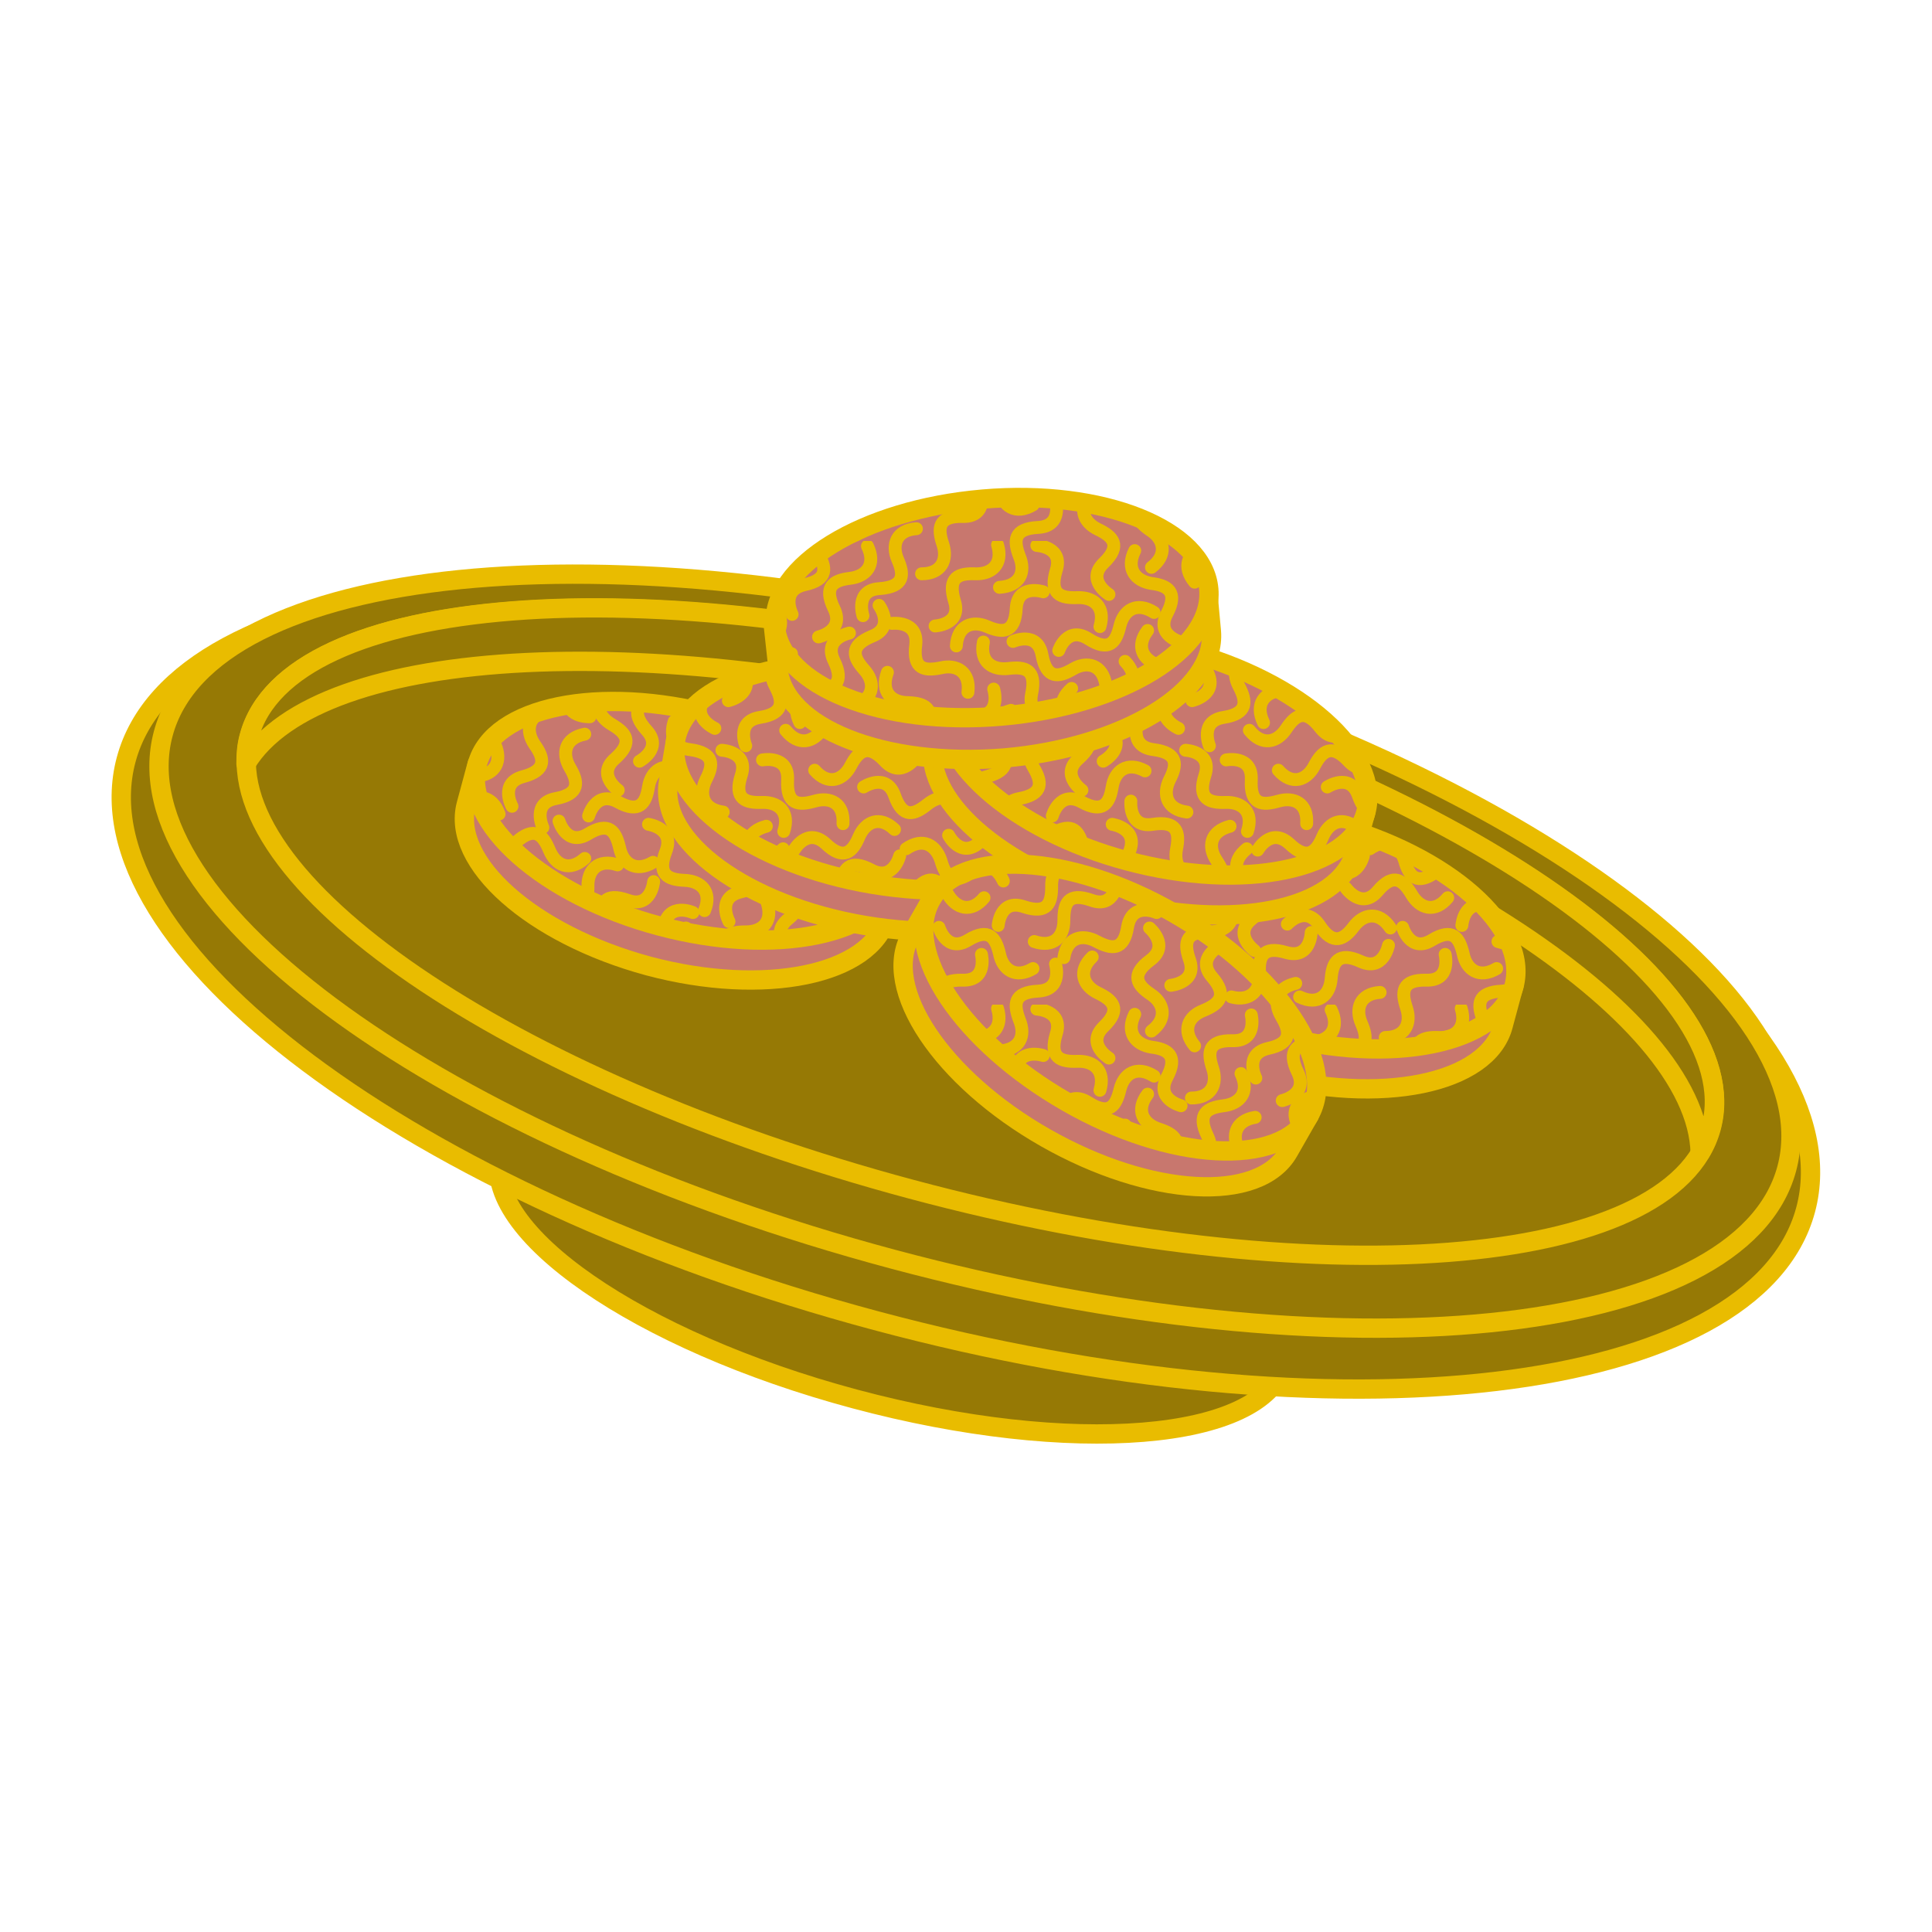
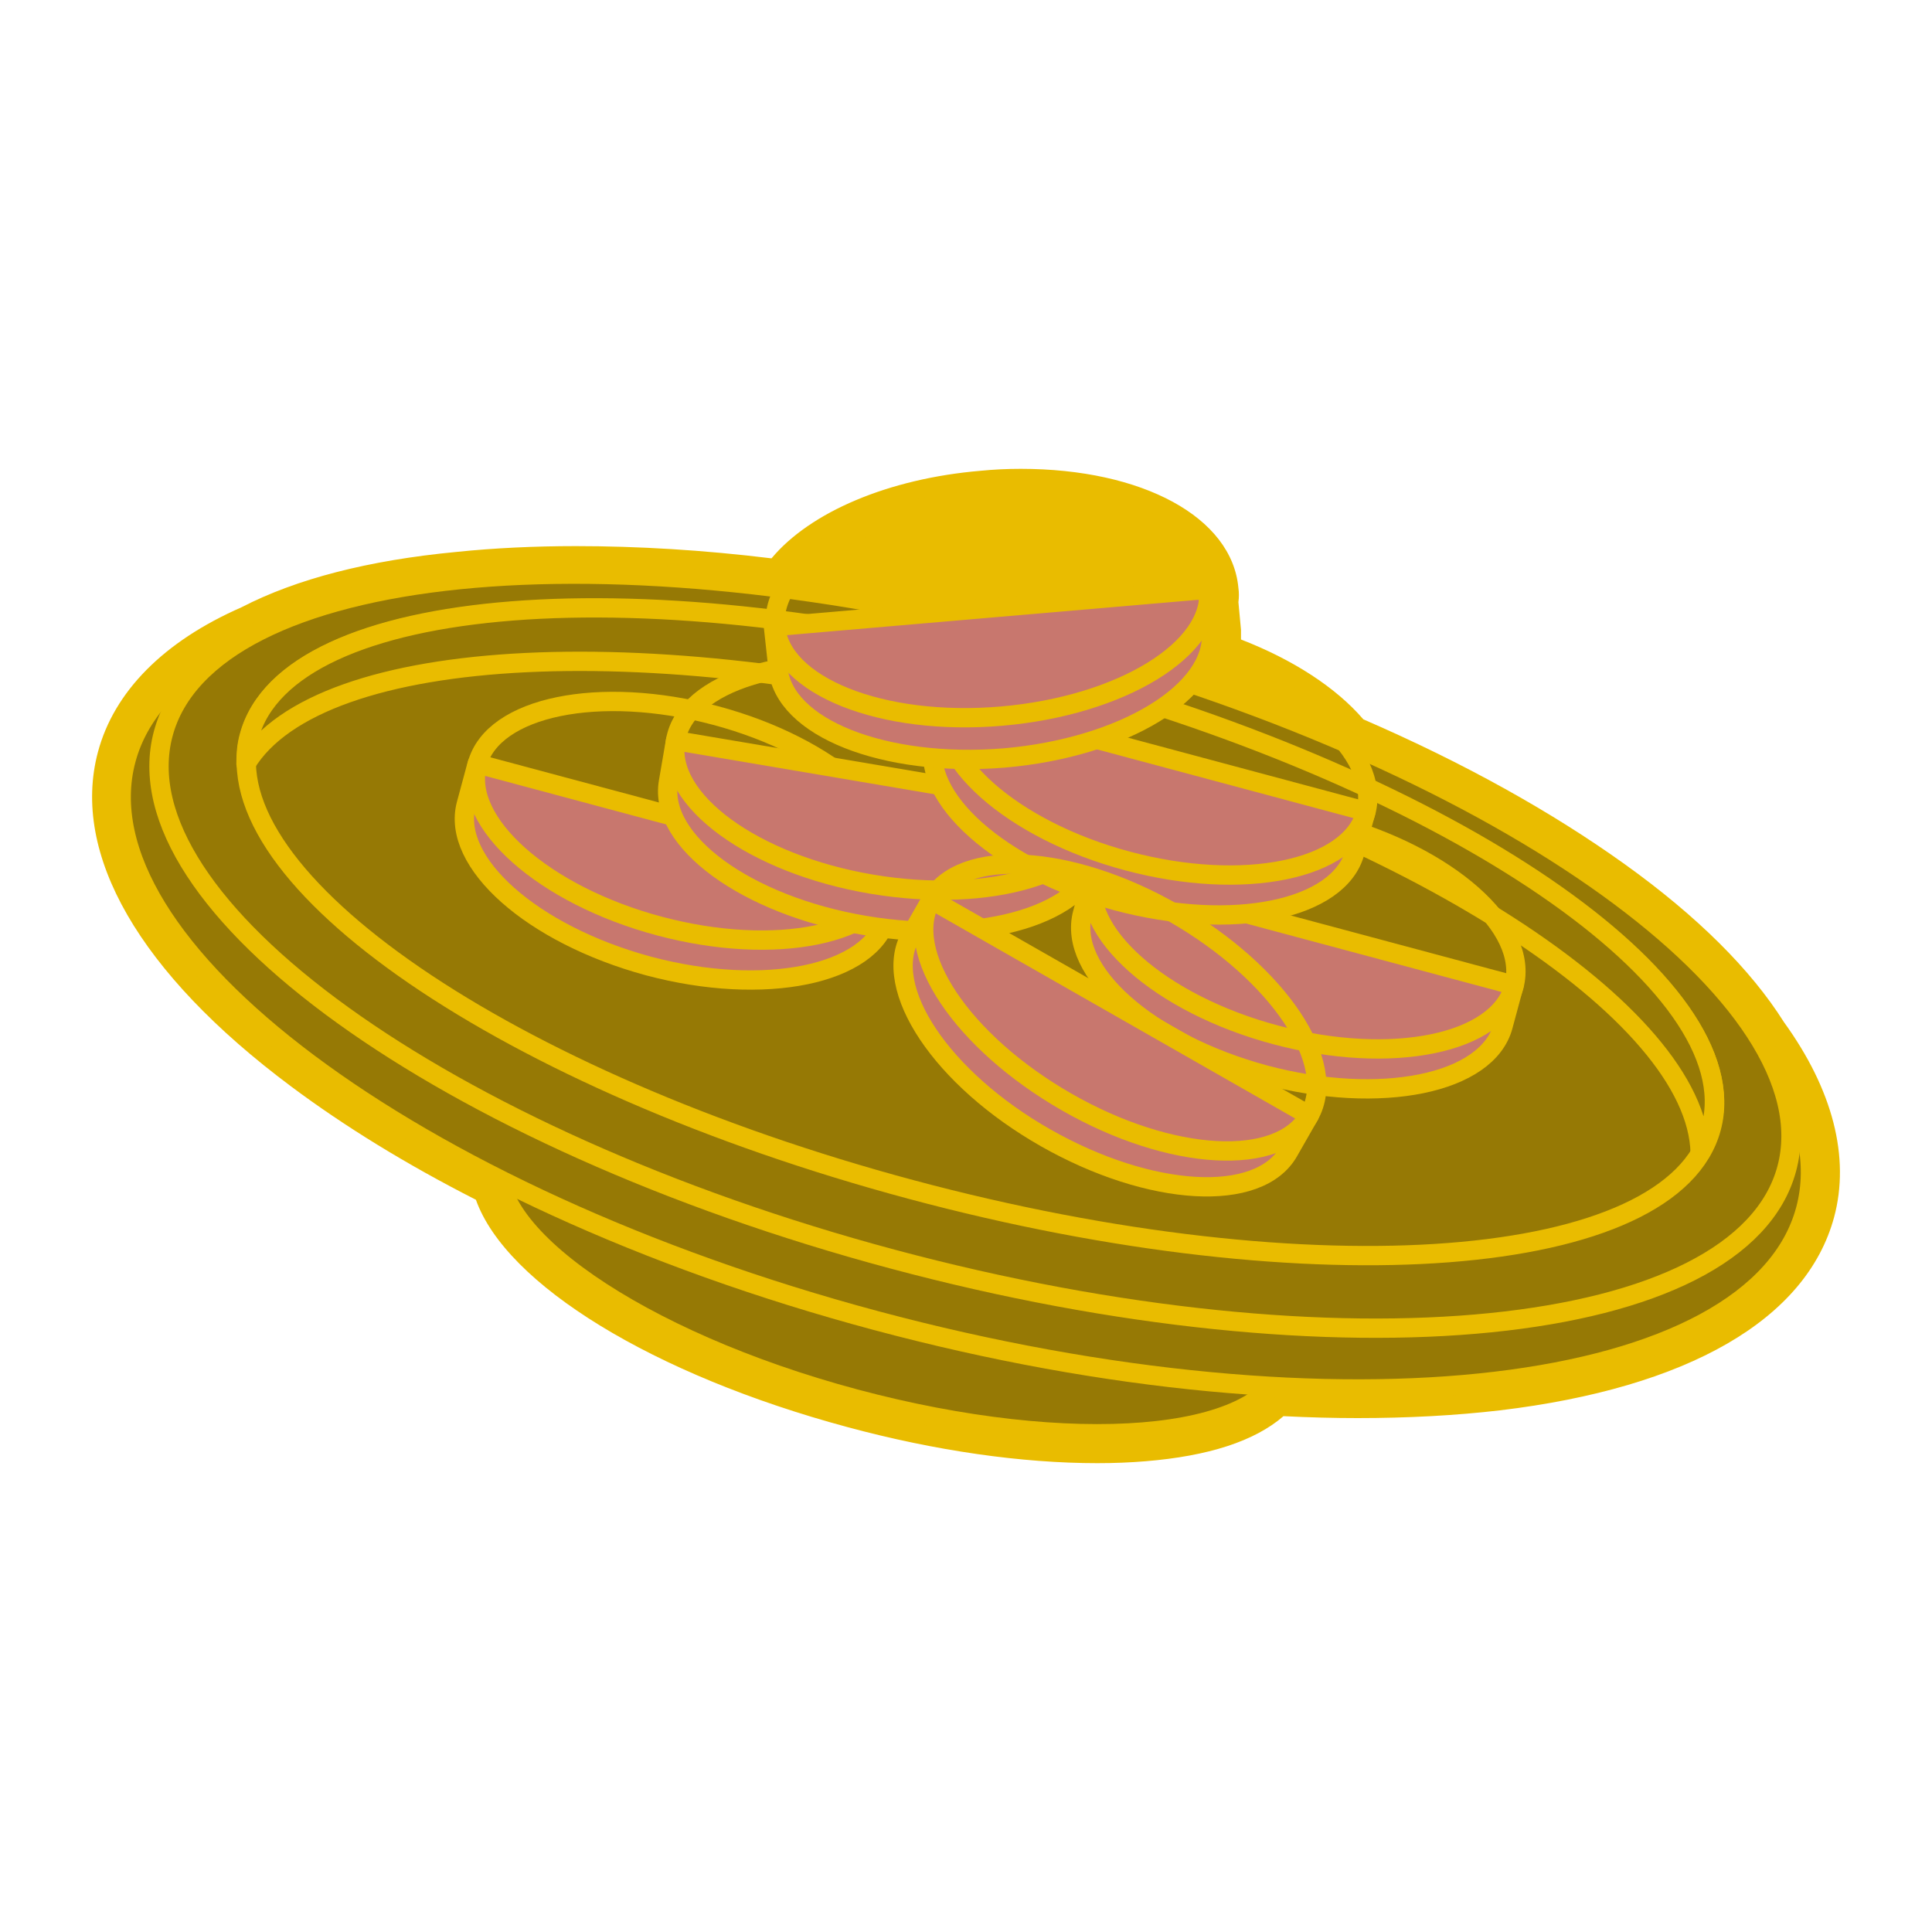
- <svg xmlns="http://www.w3.org/2000/svg" version="1.1" id="레이어_1" x="0px" y="0px" viewBox="0 0 300 300" style="enable-background:new 0 0 300 300;" xml:space="preserve">
+ <svg xmlns="http://www.w3.org/2000/svg" xmlns:xlink="http://www.w3.org/1999/xlink" version="1.1" id="레이어_1" x="0px" y="0px" viewBox="0 0 300 300" style="enable-background:new 0 0 300 300;" xml:space="preserve">
  <style type="text/css">
	.st0{fill:none;}
	.st1{fill:none;stroke:#E9BC00;stroke-width:2;stroke-linecap:round;stroke-linejoin:round;}
	.st2{fill:#C8776E;}
- 	.st3{fill:#967905;stroke:#E9BC00;stroke-width:3;stroke-linecap:round;stroke-linejoin:round;stroke-miterlimit:10;}
- 	.st4{fill:#C8776E;stroke:#E9BC00;stroke-width:3;stroke-linecap:round;stroke-linejoin:round;stroke-miterlimit:10;}
- 	.st5{fill:url(#주름);stroke:#E9BC00;stroke-width:3;stroke-linecap:round;stroke-linejoin:round;stroke-miterlimit:10;}
+ 	.st3{fill:#E9BC00;}
+ 	.st4{fill:#967905;stroke:#E9BC00;stroke-width:3;stroke-linecap:round;stroke-linejoin:round;stroke-miterlimit:10;}
+ 	.st5{fill:#967905;stroke:#E9BC00;stroke-width:3;stroke-linecap:round;stroke-linejoin:round;stroke-miterlimit:10;}
+ 	.st6{fill:#C8776E;stroke:#E9BC00;stroke-width:3;stroke-linecap:round;stroke-linejoin:round;stroke-miterlimit:10;}
+ 	.st7{fill:url(#SVGID_1_);stroke:#E9BC00;stroke-width:3;stroke-linecap:round;stroke-linejoin:round;stroke-miterlimit:10;}
+ 	
+ 		.st8{fill:url(#SVGID_00000042723731627198674490000006643203725829232572_);stroke:#E9BC00;stroke-width:3;stroke-linecap:round;stroke-linejoin:round;stroke-miterlimit:10;}
+ 	
+ 		.st9{fill:url(#SVGID_00000101097218096271484190000017746554780887446178_);stroke:#E9BC00;stroke-width:3;stroke-linecap:round;stroke-linejoin:round;stroke-miterlimit:10;}
+ 	
+ 		.st10{fill:url(#SVGID_00000047027813956522951230000014548999708060594094_);stroke:#E9BC00;stroke-width:3;stroke-linecap:round;stroke-linejoin:round;stroke-miterlimit:10;}
+ 	
+ 		.st11{fill:url(#SVGID_00000029734943541578085840000010567871230964500366_);stroke:#E9BC00;stroke-width:3;stroke-linecap:round;stroke-linejoin:round;stroke-miterlimit:10;}
+ 	
+ 		.st12{fill:url(#SVGID_00000065056273508671714800000009211489221464930745_);stroke:#E9BC00;stroke-width:3;stroke-linecap:round;stroke-linejoin:round;stroke-miterlimit:10;}
</style>
-   <pattern y="300" width="72" height="72" patternUnits="userSpaceOnUse" id="주름" viewBox="17.1 -87.9 72 72" style="overflow:visible;">
+   <pattern y="300" width="72" height="72" patternUnits="userSpaceOnUse" id="주름" viewBox="17.1 -84.9 72 72" style="overflow:visible;">
    <g>
-       <rect x="17.1" y="-87.9" class="st0" width="72" height="72" />
+       <rect x="17.1" y="-84.9" class="st0" width="72" height="72" />
      <g>
-         <path class="st1" d="M72.2-1c0,0,4.1-0.9,2.4-4.4c-1.7-3.5,0-4.4,2.5-4.7c2.5-0.3,4.1-2.1,2.7-5" />
-         <path class="st1" d="M34.1-15.2c0,0,4.2,0.2,3,3.9C36-7.5,37.9-6.9,40.4-7c2.5-0.1,4.4,1.4,3.5,4.5" />
-         <path class="st1" d="M18.3-2.7c0,0,4.2-0.2,3-3.9c-1.1-3.7,0.7-4.3,3.2-4.2c2.6,0.1,4.4-1.5,3.5-4.5" />
-       </g>
-       <g>
-         <path class="st1" d="M97.5-23.7c0,0,1,4.1-2.9,4c-3.9-0.1-3.9,1.9-3.1,4.3s-0.2,4.6-3.3,4.6" />
-       </g>
-       <g>
-         <rect x="17.1" y="-87.9" class="st2" width="72" height="72" />
-         <path class="st1" d="M30.4-72.3c0,0,3.8-1.7,4.5,2.1c0.7,3.8,2.6,3.5,4.8,2.2c2.2-1.3,4.6-0.7,5.1,2.4" />
-         <path class="st1" d="M83.1-59.1c0,0-2.6,3.3-5,0.2c-2.4-3.1-3.9-1.9-5.3,0.2c-1.4,2.1-3.7,2.7-5.7,0.2" />
-         <path class="st1" d="M56.1-58.8c0,0-3.8-1.7-1.5-4.7c2.4-3.1,0.9-4.3-1.6-5.1c-2.4-0.8-3.6-2.9-1.7-5.4" />
-         <path class="st1" d="M58.2-63.1c0,0,4.1-0.9,2.4-4.4c-1.7-3.5,0-4.4,2.5-4.7c2.5-0.3,4.1-2.1,2.7-5" />
-         <path class="st1" d="M72.2-73c0,0,4.1-0.9,2.4-4.4c-1.7-3.5,0-4.4,2.5-4.7c2.5-0.3,4.1-2.1,2.7-5" />
-         <path class="st1" d="M44.4-53.7c0,0,3.7-2,1.1-4.8c-2.6-2.9-1.2-4.2,1.1-5.2c2.4-1,3.4-3.2,1.2-5.5" />
-         <path class="st1" d="M27.4-64.9c0,0,1.3,4-2.6,4.2c-3.9,0.3-3.8,2.2-2.8,4.5c1,2.3,0.2,4.6-2.9,4.8" />
-         <path class="st1" d="M24.6-46.7c0,0-2-3.6,1.7-4.6c3.8-1,3.3-2.9,1.8-5c-1.4-2.1-1.1-4.5,2-5.3" />
-         <path class="st1" d="M37.5-70.9c0,0,1.3-3.9,4.6-1.8c3.3,2.1,4.3,0.5,4.9-2c0.6-2.5,2.6-3.8,5.3-2.1" />
-         <path class="st1" d="M29.4-43.4c0,0-1.8-3.8,2-4.5c3.8-0.7,3.5-2.6,2.2-4.8c-1.3-2.2-0.8-4.6,2.3-5.2" />
-         <path class="st1" d="M41.1-49.2c0,0-3.4-2.4-0.5-4.9c2.9-2.6,1.7-4-0.5-5.3c-2.2-1.3-3-3.5-0.6-5.6" />
-         <path class="st1" d="M28.1-28.2c0,0,0.3-4.2,4-2.9c3.7,1.2,4.3-0.6,4.3-3.1c-0.1-2.6,1.6-4.4,4.6-3.4" />
-         <path class="st1" d="M46.6-35c0,0-0.4,4.2-4,2.9c-3.7-1.3-4.3,0.5-4.3,3.1c0,2.6-1.6,4.3-4.6,3.3" />
-         <path class="st1" d="M36.7-60.6c0,0-4.2,0.2-3.4-3.6c0.8-3.8-1.1-4.2-3.6-3.9c-2.5,0.3-4.5-1-3.9-4.1" />
-         <path class="st1" d="M49.8-59.9c0,0-1.5,3.9,2.4,4.4c3.9,0.5,3.7,2.4,2.5,4.7c-1.1,2.3-0.4,4.6,2.7,5" />
-         <path class="st1" d="M20.4-42.2c0,0,1.9,3.7,4.8,1.1c2.9-2.6,4.2-1.2,5.2,1.2c1,2.4,3.1,3.4,5.5,1.3" />
-         <path class="st1" d="M68.1-4.5c0,0-1.9-3.7,1.9-4.6c3.8-0.8,3.4-2.7,2.1-4.9c-1.3-2.2-0.9-4.5,2.2-5.2" />
-         <path class="st1" d="M81.6-77.9c0,0,2.5,3.4-1.1,4.8c-3.6,1.5-2.9,3.3-1.2,5.2c1.7,1.9,1.6,4.3-1.3,5.5" />
-         <path class="st1" d="M77-73.6c0,0-4.1,0.8-2.4,4.3c1.7,3.5,0,4.4-2.6,4.6c-2.5,0.3-4.1,2.1-2.7,5" />
-         <path class="st1" d="M34.1-87.2c0,0,4.2,0.2,3,3.9c-1.1,3.7,0.7,4.3,3.3,4.2c2.5-0.1,4.4,1.4,3.5,4.5" />
-         <path class="st1" d="M56.5-72.2c0,0-4-1-2.2-4.4c1.8-3.4,0.1-4.4-2.4-4.7c-2.5-0.4-4-2.3-2.6-5.1" />
-         <path class="st1" d="M35.1-80c0,0-4-1.3-4.2,2.6c-0.2,3.9-2.2,3.8-4.5,2.8c-2.3-1-4.6-0.2-4.8,3" />
-         <path class="st1" d="M25.5-23.7c0,0,1,4.1-2.9,4c-3.9-0.1-3.9,1.9-3.1,4.3s-0.2,4.6-3.3,4.6" />
-         <path class="st1" d="M87.4-54.4c0,0-2.3,3.5-4.9,0.7c-2.6-2.8-4.1-1.6-5.3,0.7c-1.2,2.3-3.5,3.1-5.6,0.7" />
-         <path class="st1" d="M67.4-86.3c0,0,1,4.1-2.9,4c-3.9-0.1-3.9,1.9-3.1,4.3c0.8,2.4-0.2,4.6-3.3,4.6" />
-         <path class="st1" d="M60.9-56.1c0,0-1.6-3.8,2.2-4.4c3.8-0.6,3.6-2.5,2.4-4.8c-1.2-2.2-0.6-4.6,2.5-5.1" />
-         <path class="st1" d="M91.9-54.3c0,0-4.1-0.4-2.8-4.1c1.3-3.6-0.5-4.3-3-4.4c-2.6,0-4.3-1.7-3.2-4.7" />
-         <path class="st1" d="M79.2-49.7c0,0,3.5-2.3,4.8,1.3c1.3,3.7,3.1,3,5.1,1.4c2-1.6,4.4-1.5,5.5,1.5" />
-         <path class="st1" d="M88.7-25.1c0,0-0.8,4.1-4.3,2.5c-3.5-1.6-4.4,0.1-4.6,2.7c-0.2,2.5-2,4.2-4.9,2.8" />
-         <path class="st1" d="M45.8-43.9c0,0,4.1,0.6,2.7,4.2c-1.4,3.6,0.3,4.4,2.9,4.5c2.6,0.1,4.3,1.8,3.1,4.7" />
-         <path class="st1" d="M31.9-44.4c0,0,1.2,4,4.5,2c3.3-2,4.3-0.4,4.9,2.1c0.5,2.5,2.5,3.9,5.2,2.3" />
-         <path class="st1" d="M18.9-27.9c0,0,1.2,4,4.5,2c3.3-2,4.3-0.4,4.9,2.1c0.5,2.5,2.5,3.9,5.2,2.3" />
-         <path class="st1" d="M54.9-18.9c0,0,4.2-0.4,2.9-4c-1.3-3.7,0.5-4.3,3.1-4.3c2.6,0,4.3-1.6,3.3-4.6" />
-         <path class="st1" d="M51.6-27.8c0,0,3.2,2.7,0.1,5c-3.1,2.3-2,3.9,0.1,5.3c2.1,1.4,2.6,3.8,0.1,5.7" />
-         <path class="st1" d="M67.9-24.3c0,0-3.4-2.5-0.4-4.9c3-2.5,1.8-4-0.4-5.3c-2.2-1.3-2.9-3.6-0.4-5.6" />
-         <path class="st1" d="M73-28.4c0,0,2.8-3.1,5,0.2c2.1,3.2,3.8,2.2,5.3,0.2c1.5-2,3.9-2.5,5.7,0.2" />
-         <path class="st1" d="M57.2-55.4c0,0,4.2,0.2,3,3.9c-1.2,3.7,0.7,4.3,3.2,4.2c2.6-0.1,4.4,1.5,3.4,4.5" />
-         <path class="st1" d="M48.7-47.5c0,0-0.4,4.2,3.4,3.6c3.8-0.6,4.2,1.3,3.7,3.8c-0.5,2.5,0.8,4.6,3.9,4.1" />
-         <path class="st1" d="M36.5-45.2c0,0,1.1-4,4.5-2.2c3.4,1.9,4.4,0.2,4.8-2.3c0.4-2.5,2.3-4,5.1-2.5" />
-         <path class="st1" d="M18.3-74.7c0,0,4.2-0.2,3-3.9c-1.1-3.7,0.7-4.3,3.2-4.2c2.6,0.1,4.4-1.5,3.5-4.5" />
-         <path class="st1" d="M52.7-30.2c0,0-3.8-1.7-4.5,2.2c-0.6,3.8-2.5,3.5-4.8,2.3c-2.2-1.2-4.6-0.7-5.1,2.5" />
-         <path class="st1" d="M100.9-35.1c0,0-1.6-3.9-4.7-1.5c-3.1,2.3-4.3,0.8-5-1.7c-0.8-2.4-2.8-3.6-5.4-1.8" />
-         <path class="st1" d="M84.8-39c0,0-1,4-4.4,2.2c-3.4-1.8-4.4-0.2-4.8,2.4c-0.4,2.5-2.3,4-5.1,2.5" />
-         <path class="st1" d="M76.7-27.1c0,0-0.1,4.2-3.9,3.1c-3.7-1.1-4.3,0.8-4.1,3.3c0.2,2.5-1.4,4.4-4.4,3.6" />
-         <path class="st1" d="M68.4-39.9c0,0,2-3.6,4.9-1c2.8,2.7,4.2,1.3,5.2-1.1c1-2.3,3.2-3.3,5.5-1.1" />
-         <path class="st1" d="M58.3-28.8c0,0-2-3.7,1.8-4.6c3.8-0.9,3.3-2.8,1.9-4.9c-1.4-2.1-1-4.5,2.1-5.3" />
-         <path class="st1" d="M79.1-4.3c0,0-1.3-4,2.6-4.2c3.9-0.3,3.8-2.2,2.8-4.5c-1-2.3-0.2-4.6,2.9-4.8" />
-         <path class="st1" d="M63.5-53.9c0,0,4.1-0.8,3.9,3.1c-0.2,3.9,1.7,4,4.2,3.3c2.4-0.7,4.6,0.3,4.4,3.5" />
-         <path class="st1" d="M83.6-75.1c0,0,4.1-0.5,3.7,3.3c-0.5,3.9,1.4,4.1,3.9,3.6c2.5-0.6,4.6,0.7,4.2,3.8" />
-         <path class="st1" d="M82.1-34c0,0,2.4,3.4,4.9,0.5c2.5-3,4-1.7,5.3,0.5c1.3,2.2,3.6,2.9,5.6,0.5" />
-         <path class="st1" d="M62.5-25c0,0-3.7,1.9-1.2,4.8c2.5,2.9,1.1,4.2-1.3,5.2c-2.4,0.9-3.4,3.1-1.4,5.5" />
-         <path class="st1" d="M45.3-7.6c0,0-3.6-2.2-0.8-4.9c2.8-2.7,1.4-4.1-0.9-5.2c-2.3-1.1-3.2-3.4-0.9-5.6" />
-         <path class="st1" d="M37-22.2c0,0,1.2,4-2.7,4.2c-3.9,0.2-3.8,2.1-2.9,4.5c1,2.4,0.1,4.6-3.1,4.8" />
-       </g>
-       <g>
-         <path class="st1" d="M19.9-54.3c0,0-4.1-0.4-2.8-4.1c1.3-3.6-0.5-4.3-3-4.4c-2.6,0-4.3-1.7-3.2-4.7" />
-         <path class="st1" d="M7.2-49.7c0,0,3.5-2.3,4.8,1.3c1.3,3.7,3.1,3,5.1,1.4c2-1.6,4.4-1.5,5.5,1.5" />
-         <path class="st1" d="M16.7-25.1c0,0-0.8,4.1-4.3,2.5c-3.5-1.6-4.4,0.1-4.6,2.7c-0.2,2.5-2,4.2-4.9,2.8" />
-         <path class="st1" d="M1-28.4c0,0,2.8-3.1,5,0.2c2.1,3.2,3.8,2.2,5.3,0.2c1.5-2,3.9-2.5,5.7,0.2" />
-         <path class="st1" d="M28.9-35.1c0,0-1.6-3.9-4.7-1.5c-3.1,2.3-4.3,0.8-5-1.7c-0.8-2.4-2.8-3.6-5.4-1.8" />
-         <path class="st1" d="M11.6-75.1c0,0,4.1-0.5,3.7,3.3c-0.5,3.9,1.4,4.1,3.9,3.6c2.5-0.6,4.6,0.7,4.2,3.8" />
-         <path class="st1" d="M10.1-34c0,0,2.4,3.4,4.9,0.5c2.5-3,4-1.7,5.3,0.5c1.3,2.2,3.6,2.9,5.6,0.5" />
-       </g>
-       <g>
-         <path class="st1" d="M97.5-95.7c0,0,1,4.1-2.9,4c-3.9-0.1-3.9,1.9-3.1,4.3s-0.2,4.6-3.3,4.6" />
-       </g>
-       <g>
-         <path class="st1" d="M68.1-76.5c0,0-1.9-3.7,1.9-4.6c3.8-0.8,3.4-2.7,2.1-4.9c-1.3-2.2-0.9-4.5,2.2-5.2" />
-         <path class="st1" d="M25.5-95.7c0,0,1,4.1-2.9,4c-3.9-0.1-3.9,1.9-3.1,4.3s-0.2,4.6-3.3,4.6" />
-         <path class="st1" d="M88.7-97.1c0,0-0.8,4.1-4.3,2.5c-3.5-1.6-4.4,0.1-4.6,2.7c-0.2,2.5-2,4.2-4.9,2.8" />
-         <path class="st1" d="M51.6-99.8c0,0,3.2,2.7,0.1,5c-3.1,2.3-2,3.9,0.1,5.3c2.1,1.4,2.6,3.8,0.1,5.7" />
-         <path class="st1" d="M76.7-99.1c0,0-0.1,4.2-3.9,3.1c-3.7-1.1-4.3,0.8-4.1,3.3c0.2,2.5-1.4,4.4-4.4,3.6" />
-         <path class="st1" d="M79.1-76.3c0,0-1.3-4,2.6-4.2c3.9-0.3,3.8-2.2,2.8-4.5c-1-2.3-0.2-4.6,2.9-4.8" />
-         <path class="st1" d="M62.5-97c0,0-3.7,1.9-1.2,4.8c2.5,2.9,1.1,4.2-1.3,5.2c-2.4,0.9-3.4,3.1-1.4,5.5" />
-         <path class="st1" d="M45.3-79.6c0,0-3.6-2.2-0.8-4.9c2.8-2.7,1.4-4.1-0.9-5.2c-2.3-1.1-3.2-3.4-0.9-5.6" />
-         <path class="st1" d="M37-94.2c0,0,1.2,4-2.7,4.2c-3.9,0.2-3.8,2.1-2.9,4.5c1,2.4,0.1,4.6-3.1,4.8" />
-       </g>
-       <g>
-         <path class="st1" d="M16.7-97.1c0,0-0.8,4.1-4.3,2.5c-3.5-1.6-4.4,0.1-4.6,2.7c-0.2,2.5-2,4.2-4.9,2.8" />
+         <rect x="17.1" y="-84.9" class="st0" width="72" height="72" />
+         <g>
+           <path class="st1" d="M72.2-99.8c0,0,4.1,0.9,2.4,4.4s0,4.4,2.5,4.7c2.5,0.3,4.1,2.1,2.7,5" />
+           <path class="st1" d="M34.1-85.6c0,0,4.2-0.2,3-3.9c-1.1-3.8,0.8-4.4,3.3-4.3s4.4-1.4,3.5-4.5" />
+           <path class="st1" d="M18.3-98.1c0,0,4.2,0.2,3,3.9c-1.1,3.7,0.7,4.3,3.2,4.2c2.6-0.1,4.4,1.5,3.5,4.5" />
+         </g>
+         <g>
+           <path class="st1" d="M97.5-77.1c0,0,1-4.1-2.9-4c-3.9,0.1-3.9-1.9-3.1-4.3S91.3-90,88.2-90" />
+         </g>
+         <g>
+           <rect x="17.1" y="-84.9" class="st2" width="72" height="72" />
+           <path class="st1" d="M30.4-28.5c0,0,3.8,1.7,4.5-2.1c0.7-3.8,2.6-3.5,4.8-2.2s4.6,0.7,5.1-2.4" />
+           <path class="st1" d="M83.1-41.7c0,0-2.6-3.3-5-0.2s-3.9,1.9-5.3-0.2c-1.4-2.1-3.7-2.7-5.7-0.2" />
+           <path class="st1" d="M56.1-42c0,0-3.8,1.7-1.5,4.7c2.4,3.1,0.9,4.3-1.6,5.1c-2.4,0.8-3.6,2.9-1.7,5.4" />
+           <path class="st1" d="M58.2-37.7c0,0,4.1,0.9,2.4,4.4c-1.7,3.5,0,4.4,2.5,4.7c2.5,0.3,4.1,2.1,2.7,5" />
+           <path class="st1" d="M72.2-27.8c0,0,4.1,0.9,2.4,4.4s0,4.4,2.5,4.7c2.5,0.3,4.1,2.1,2.7,5" />
+           <path class="st1" d="M44.4-47.1c0,0,3.7,2,1.1,4.8c-2.6,2.9-1.2,4.2,1.1,5.2c2.4,1,3.4,3.2,1.2,5.5" />
+           <path class="st1" d="M27.4-35.9c0,0,1.3-4-2.6-4.2c-3.9-0.3-3.8-2.2-2.8-4.5s0.2-4.6-2.9-4.8" />
+           <path class="st1" d="M24.6-54.1c0,0-2,3.6,1.7,4.6c3.8,1,3.3,2.9,1.8,5c-1.4,2.1-1.1,4.5,2,5.3" />
+           <path class="st1" d="M37.5-29.9c0,0,1.3,3.9,4.6,1.8s4.3-0.5,4.9,2c0.6,2.5,2.6,3.8,5.3,2.1" />
+           <path class="st1" d="M29.4-57.4c0,0-1.8,3.8,2,4.5s3.5,2.6,2.2,4.8c-1.3,2.2-0.8,4.6,2.3,5.2" />
+           <path class="st1" d="M41.1-51.6c0,0-3.4,2.4-0.5,4.9c2.9,2.6,1.7,4-0.5,5.3s-3,3.5-0.6,5.6" />
+           <path class="st1" d="M28.1-72.6c0,0,0.3,4.2,4,2.9c3.7-1.2,4.3,0.6,4.3,3.1C36.3-64,38-62.2,41-63.2" />
+           <path class="st1" d="M46.6-65.8c0,0-0.4-4.2-4-2.9c-3.7,1.3-4.3-0.5-4.3-3.1c0-2.6-1.6-4.3-4.6-3.3" />
+           <path class="st1" d="M36.7-40.2c0,0-4.2-0.2-3.4,3.6c0.8,3.8-1.1,4.2-3.6,3.9c-2.5-0.3-4.5,1-3.9,4.1" />
+           <path class="st1" d="M49.8-40.9c0,0-1.5-3.9,2.4-4.4s3.7-2.4,2.5-4.7c-1.1-2.3-0.4-4.6,2.7-5" />
+           <path class="st1" d="M20.4-58.6c0,0,1.9-3.7,4.8-1.1c2.9,2.6,4.2,1.2,5.2-1.2s3.1-3.4,5.5-1.3" />
+           <path class="st1" d="M68.1-96.3c0,0-1.9,3.7,1.9,4.6c3.8,0.8,3.4,2.7,2.1,4.9s-0.9,4.5,2.2,5.2" />
+           <path class="st1" d="M81.6-22.9c0,0,2.5-3.4-1.1-4.8c-3.6-1.5-2.9-3.3-1.2-5.2c1.7-1.9,1.6-4.3-1.3-5.5" />
+           <path class="st1" d="M77-27.2c0,0-4.1-0.8-2.4-4.3s0-4.4-2.6-4.6c-2.5-0.3-4.1-2.1-2.7-5" />
+           <path class="st1" d="M34.1-13.6c0,0,4.2-0.2,3-3.9c-1.1-3.7,0.7-4.3,3.3-4.2c2.5,0.1,4.4-1.4,3.5-4.5" />
+           <path class="st1" d="M56.5-28.6c0,0-4,1-2.2,4.4s0.1,4.4-2.4,4.7c-2.5,0.4-4,2.3-2.6,5.1" />
+           <path class="st1" d="M35.1-20.8c0,0-4,1.3-4.2-2.6s-2.2-3.8-4.5-2.8s-4.6,0.2-4.8-3" />
+           <path class="st1" d="M25.5-77.1c0,0,1-4.1-2.9-4c-3.9,0.1-3.9-1.9-3.1-4.3S19.3-90,16.2-90" />
+           <path class="st1" d="M87.4-46.4c0,0-2.3-3.5-4.9-0.7s-4.1,1.6-5.3-0.7c-1.2-2.3-3.5-3.1-5.6-0.7" />
+           <path class="st1" d="M67.4-14.5c0,0,1-4.1-2.9-4s-3.9-1.9-3.1-4.3c0.8-2.4-0.2-4.6-3.3-4.6" />
+           <path class="st1" d="M60.9-44.7c0,0-1.6,3.8,2.2,4.4c3.8,0.6,3.6,2.5,2.4,4.8c-1.2,2.2-0.6,4.6,2.5,5.1" />
+           <path class="st1" d="M91.9-46.5c0,0-4.1,0.4-2.8,4.1c1.3,3.6-0.5,4.3-3,4.4c-2.6,0-4.3,1.7-3.2,4.7" />
+           <path class="st1" d="M79.2-51.1c0,0,3.5,2.3,4.8-1.3c1.3-3.7,3.1-3,5.1-1.4s4.4,1.5,5.5-1.5" />
+           <path class="st1" d="M88.7-75.7c0,0-0.8-4.1-4.3-2.5s-4.4-0.1-4.6-2.7c-0.2-2.5-2-4.2-4.9-2.8" />
+           <path class="st1" d="M45.8-56.9c0,0,4.1-0.6,2.7-4.2c-1.4-3.6,0.3-4.4,2.9-4.5c2.6-0.1,4.3-1.8,3.1-4.7" />
+           <path class="st1" d="M31.9-56.4c0,0,1.2-4,4.5-2c3.3,2,4.3,0.4,4.9-2.1c0.5-2.5,2.5-3.9,5.2-2.3" />
+           <path class="st1" d="M18.9-72.9c0,0,1.2-4,4.5-2s4.3,0.4,4.9-2.1c0.5-2.5,2.5-3.9,5.2-2.3" />
+           <path class="st1" d="M54.9-81.9c0,0,4.2,0.4,2.9,4c-1.3,3.7,0.5,4.3,3.1,4.3s4.3,1.6,3.3,4.6" />
+           <path class="st1" d="M51.6-73c0,0,3.2-2.7,0.1-5c-3.1-2.3-2-3.9,0.1-5.3s2.6-3.8,0.1-5.7" />
+           <path class="st1" d="M67.9-76.5c0,0-3.4,2.5-0.4,4.9c3,2.5,1.8,4-0.4,5.3c-2.2,1.3-2.9,3.6-0.4,5.6" />
+           <path class="st1" d="M73-72.4c0,0,2.8,3.1,5-0.2c2.1-3.2,3.8-2.2,5.3-0.2s3.9,2.5,5.7-0.2" />
+           <path class="st1" d="M57.2-45.4c0,0,4.2-0.2,3-3.9s0.7-4.3,3.2-4.2c2.6,0.1,4.4-1.5,3.4-4.5" />
+           <path class="st1" d="M48.7-53.3c0,0-0.4-4.2,3.4-3.6c3.8,0.6,4.2-1.3,3.7-3.8s0.8-4.6,3.9-4.1" />
+           <path class="st1" d="M36.5-55.6c0,0,1.1,4,4.5,2.2c3.4-1.9,4.4-0.2,4.8,2.3c0.4,2.5,2.3,4,5.1,2.5" />
+           <path class="st1" d="M18.3-26.1c0,0,4.2,0.2,3,3.9c-1.1,3.7,0.7,4.3,3.2,4.2c2.6-0.1,4.4,1.5,3.5,4.5" />
+           <path class="st1" d="M52.7-70.6c0,0-3.8,1.7-4.5-2.2c-0.6-3.8-2.5-3.5-4.8-2.3c-2.2,1.2-4.6,0.7-5.1-2.5" />
+           <path class="st1" d="M100.9-65.7c0,0-1.6,3.9-4.7,1.5c-3.1-2.3-4.3-0.8-5,1.7c-0.8,2.4-2.8,3.6-5.4,1.8" />
+           <path class="st1" d="M84.8-61.8c0,0-1-4-4.4-2.2c-3.4,1.8-4.4,0.2-4.8-2.4c-0.4-2.5-2.3-4-5.1-2.5" />
+           <path class="st1" d="M76.7-73.7c0,0-0.1-4.2-3.9-3.1c-3.7,1.1-4.3-0.8-4.1-3.3c0.2-2.5-1.4-4.4-4.4-3.6" />
+           <path class="st1" d="M68.4-60.9c0,0,2,3.6,4.9,1c2.8-2.7,4.2-1.3,5.2,1.1c1,2.3,3.2,3.3,5.5,1.1" />
+           <path class="st1" d="M58.3-72c0,0-2,3.7,1.8,4.6c3.8,0.9,3.3,2.8,1.9,4.9c-1.4,2.1-1,4.5,2.1,5.3" />
+           <path class="st1" d="M79.1-96.5c0,0-1.3,4,2.6,4.2c3.9,0.3,3.8,2.2,2.8,4.5s-0.2,4.6,2.9,4.8" />
+           <path class="st1" d="M63.5-46.9c0,0,4.1,0.8,3.9-3.1s1.7-4,4.2-3.3c2.4,0.7,4.6-0.3,4.4-3.5" />
+           <path class="st1" d="M83.6-25.7c0,0,4.1,0.5,3.7-3.3c-0.5-3.9,1.4-4.1,3.9-3.6c2.5,0.6,4.6-0.7,4.2-3.8" />
+           <path class="st1" d="M82.1-66.8c0,0,2.4-3.4,4.9-0.5c2.5,3,4,1.7,5.3-0.5s3.6-2.9,5.6-0.5" />
+           <path class="st1" d="M62.5-75.8c0,0-3.7-1.9-1.2-4.8c2.5-2.9,1.1-4.2-1.3-5.2c-2.4-0.9-3.4-3.1-1.4-5.5" />
+           <path class="st1" d="M45.3-93.2c0,0-3.6,2.2-0.8,4.9s1.4,4.1-0.9,5.2c-2.3,1.1-3.2,3.4-0.9,5.6" />
+           <path class="st1" d="M37-78.6c0,0,1.2-4-2.7-4.2s-3.8-2.1-2.9-4.5c1-2.4,0.1-4.6-3.1-4.8" />
+         </g>
+         <g>
+           <path class="st1" d="M19.9-46.5c0,0-4.1,0.4-2.8,4.1c1.3,3.6-0.5,4.3-3,4.4c-2.6,0-4.3,1.7-3.2,4.7" />
+           <path class="st1" d="M7.2-51.1c0,0,3.5,2.3,4.8-1.3c1.3-3.7,3.1-3,5.1-1.4s4.4,1.5,5.5-1.5" />
+           <path class="st1" d="M16.7-75.7c0,0-0.8-4.1-4.3-2.5S8-78.3,7.8-80.9c-0.2-2.5-2-4.2-4.9-2.8" />
+           <path class="st1" d="M1-72.4c0,0,2.8,3.1,5-0.2c2.1-3.2,3.8-2.2,5.3-0.2s3.9,2.5,5.7-0.2" />
+           <path class="st1" d="M28.9-65.7c0,0-1.6,3.9-4.7,1.5c-3.1-2.3-4.3-0.8-5,1.7c-0.8,2.4-2.8,3.6-5.4,1.8" />
+           <path class="st1" d="M11.6-25.7c0,0,4.1,0.5,3.7-3.3c-0.5-3.9,1.4-4.1,3.9-3.6c2.5,0.6,4.6-0.7,4.2-3.8" />
+           <path class="st1" d="M10.1-66.8c0,0,2.4-3.4,4.9-0.5c2.5,3,4,1.7,5.3-0.5s3.6-2.9,5.6-0.5" />
+         </g>
+         <g>
+           <path class="st1" d="M97.5-5.1c0,0,1-4.1-2.9-4s-3.9-1.9-3.1-4.3S91.3-18,88.2-18" />
+         </g>
+         <g>
+           <path class="st1" d="M68.1-24.3c0,0-1.9,3.7,1.9,4.6c3.8,0.8,3.4,2.7,2.1,4.9c-1.3,2.2-0.9,4.5,2.2,5.2" />
+           <path class="st1" d="M25.5-5.1c0,0,1-4.1-2.9-4s-3.9-1.9-3.1-4.3S19.3-18,16.2-18" />
+           <path class="st1" d="M88.7-3.7c0,0-0.8-4.1-4.3-2.5S80-6.3,79.8-8.9c-0.2-2.5-2-4.2-4.9-2.8" />
+           <path class="st1" d="M51.6-1c0,0,3.2-2.7,0.1-5c-3.1-2.3-2-3.9,0.1-5.3s2.6-3.8,0.1-5.7" />
+           <path class="st1" d="M76.7-1.7c0,0-0.1-4.2-3.9-3.1c-3.7,1.1-4.3-0.8-4.1-3.3c0.2-2.5-1.4-4.4-4.4-3.6" />
+           <path class="st1" d="M79.1-24.5c0,0-1.3,4,2.6,4.2c3.9,0.3,3.8,2.2,2.8,4.5s-0.2,4.6,2.9,4.8" />
+           <path class="st1" d="M62.5-3.8c0,0-3.7-1.9-1.2-4.8s1.1-4.2-1.3-5.2c-2.4-0.9-3.4-3.1-1.4-5.5" />
+           <path class="st1" d="M45.3-21.2c0,0-3.6,2.2-0.8,4.9c2.8,2.7,1.4,4.1-0.9,5.2c-2.3,1.1-3.2,3.4-0.9,5.6" />
+           <path class="st1" d="M37-6.6c0,0,1.2-4-2.7-4.2s-3.8-2.1-2.9-4.5c1-2.4,0.1-4.6-3.1-4.8" />
+         </g>
+         <g>
+           <path class="st1" d="M16.7-3.7c0,0-0.8-4.1-4.3-2.5S8-6.3,7.8-8.9c-0.2-2.5-2-4.2-4.9-2.8" />
+         </g>
      </g>
    </g>
  </pattern>
  <g>
-     <ellipse transform="matrix(0.2588 -0.9659 0.9659 0.2588 -86.1414 278.7759)" class="st3" cx="138.6" cy="195.5" rx="22.5" ry="63" />
-     <ellipse transform="matrix(0.2588 -0.9659 0.9659 0.2588 -36.5234 258.2235)" class="st3" cx="150" cy="152.9" rx="54" ry="135" />
-     <ellipse transform="matrix(0.2588 -0.9659 0.9659 0.2588 -30.4477 255.7068)" class="st3" cx="151.4" cy="147.7" rx="49.5" ry="130.5" />
-     <ellipse transform="matrix(0.2588 -0.9659 0.9659 0.2588 -26.9112 254.242)" class="st3" cx="152.2" cy="144.7" rx="41.4" ry="117.5" />
-     <path class="st3" d="M160.7,112.9c58.7,15.7,102.8,44.4,103.3,66.1c0.8-1.3,1.3-2.6,1.7-4c5.9-22.1-40.1-53.6-102.8-70.4   S44.7,92.2,38.7,114.3c-0.4,1.4-0.5,2.8-0.5,4.3C49.5,100,102,97.2,160.7,112.9z" />
+     <path class="st3" d="M170.3,225.7c-11.6,0-24.8-1.9-38.4-5.5c-30.2-8.1-52.8-22-56.9-34.9c-10.9-5.6-20.6-11.5-29-17.8   c-23-17.2-33.5-35.1-29.4-50.3c2.4-9,9.8-16.4,21.5-21.5c8.3-4.4,19.3-7.3,32.8-8.6c5.8-0.6,11.9-0.9,18.3-0.9   c9.8,0,20.2,0.7,31.1,2c5.5-7.2,17.6-12.4,31.9-13.7c2.1-0.2,4.1-0.3,6.1-0.3c18.1,0,31.4,7,32.2,17c0.1,0.7,0.1,1.4,0,2.1l0.4,4.4   c0.1,0.8,0.1,1.6,0,2.4c8.4,3.1,15.4,7.6,19.7,12.7c15.7,6.8,29.3,14.4,40.6,22.5c11.2,8,19.3,16.2,24.3,24.2   c7.5,10.3,10,20.1,7.6,29.1c-4.1,15.2-22,25.4-50.6,28.9c-6.9,0.8-14.2,1.2-21.9,1.2c-3.9,0-7.9-0.1-12.1-0.3   c-4.1,3.8-11.3,6.2-21,7C175.4,225.6,172.9,225.7,170.3,225.7z" />
+     <path class="st3" d="M158.5,75.8c16.9,0,29.9,6.4,30.7,15.6c0,0,0,0,0,0c0.1,0.7,0,1.3,0,1.9l0.4,4.5c0.1,1.1,0,2.2-0.3,3.3   c9,3.2,16.3,7.8,20.5,12.9c15.5,6.7,29.3,14.3,40.7,22.5c11.1,8,19.1,16,23.9,23.8c7.1,9.8,9.7,19.3,7.4,27.9   c-3.9,14.6-21.4,24.4-49.3,27.8c-6.9,0.8-14.1,1.2-21.8,1.2c-4.1,0-8.3-0.1-12.6-0.4c-3.7,3.8-10.8,6.2-20.5,7   c-2.3,0.2-4.7,0.3-7.3,0.3c-11.3,0-24.5-1.9-38-5.5c-30.3-8.1-52.8-22.3-56-34.5c-10.9-5.5-20.8-11.6-29.3-17.9   c-22.5-16.8-32.8-34.1-28.9-48.7C20.5,109,27.6,102,38.8,97c8-4.2,18.9-7.1,32.3-8.5c5.8-0.6,11.8-0.9,18.2-0.9   c10,0,20.7,0.7,31.8,2.1c4.8-7,16.7-12.5,31.4-13.8C154.5,75.9,156.5,75.8,158.5,75.8 M158.5,72.8c-2.1,0-4.2,0.1-6.2,0.3   c-14.3,1.2-26.5,6.4-32.5,13.6c-10.6-1.3-20.8-1.9-30.4-1.9c-6.4,0-12.7,0.3-18.5,0.9C57.2,87,46,89.9,37.5,94.3   c-12.1,5.3-19.8,13.1-22.3,22.5c-4.2,15.8,6.4,34.3,30,51.9c8.3,6.2,17.9,12.1,28.7,17.6c4.7,13.2,27.6,27.2,57.7,35.3   c13.7,3.7,27.1,5.6,38.8,5.6c2.6,0,5.1-0.1,7.5-0.3c9.7-0.8,16.9-3.1,21.4-7c4,0.2,7.8,0.3,11.5,0.3c7.8,0,15.2-0.4,22.1-1.2   c29.2-3.5,47.6-14.1,51.9-30c2.5-9.3-0.2-19.8-7.8-30.3c-5.1-8.1-13.4-16.4-24.7-24.5c-11.3-8.1-24.9-15.7-40.6-22.5   c-4.3-5-11-9.3-19-12.4c0-0.5,0-1,0-1.5l-0.4-4.3c0.1-0.7,0.1-1.5,0-2.2C191.3,80.3,177.4,72.8,158.5,72.8L158.5,72.8z" />
  </g>
-   <path class="st4" d="M72.4,124.9c-2.4,9,10.2,20.2,28.3,25.1c18,4.8,34.6,1.4,37-7.6l1.7-6.3l-65.3-17.5L72.4,124.9z" />
-   <path class="st5" d="M139.4,136.2c-2.4,9-19,12.4-37,7.6c-18-4.8-30.7-16.1-28.3-25.1s19-12.4,37-7.6  C129.1,115.9,141.8,127.2,139.4,136.2z" />
-   <path class="st4" d="M168.1,141.8c-2.4,9,10.2,20.2,28.3,25.1c18,4.8,34.6,1.4,37-7.6l1.7-6.3l-65.3-17.5L168.1,141.8z" />
-   <path class="st5" d="M235.1,153.1c-2.4,9-19,12.4-37,7.6c-18-4.8-30.7-16.1-28.3-25.1c2.4-9,19-12.4,37-7.6S237.5,144,235.1,153.1z" />
-   <path class="st4" d="M103.8,121.4c-1.6,9.2,12.1,19.2,30.5,22.3s34.6-1.8,36.2-11l1.1-6.4L104.9,115L103.8,121.4z" />
-   <path class="st5" d="M171.6,126.3c-1.6,9.2-17.7,14.1-36.2,11c-18.4-3.1-32.1-13.1-30.5-22.3s17.7-14.1,36.2-11  S173.1,117.1,171.6,126.3z" />
-   <path class="st4" d="M145.1,114.8c-2.4,9,10.2,20.2,28.3,25.1c18,4.8,34.6,1.4,37-7.6l1.7-6.3l-65.3-17.5L145.1,114.8z" />
-   <path class="st5" d="M212.1,126.1c-2.4,9-19,12.4-37,7.6c-18-4.8-30.7-16.1-28.3-25.1c2.4-9,19-12.4,37-7.6  C201.9,105.8,214.5,117,212.1,126.1z" />
-   <path class="st4" d="M120.8,103.7c0.8,9.3,16.5,15.5,35.1,14c18.6-1.6,33-10.4,32.2-19.7l-0.6-6.5l-67.4,5.8L120.8,103.7z" />
-   <path class="st5" d="M187.7,91.5c0.8,9.3-13.6,18.1-32.2,19.7c-18.6,1.6-34.3-4.7-35.1-14s13.6-18.1,32.2-19.7  S186.9,82.2,187.7,91.5z" />
-   <path class="st4" d="M141.4,145.3c-4.6,8.1,4.8,22.2,21,31.4s33.1,10.2,37.7,2.1l3.2-5.6l-58.7-33.5L141.4,145.3z" />
-   <path class="st5" d="M203.3,173.2c-4.6,8.1-21.5,7.2-37.7-2.1s-25.6-23.3-21-31.4c4.6-8.1,21.5-7.2,37.7,2.1  S207.9,165.1,203.3,173.2z" />
+   <g>
+     <g>
+       <ellipse transform="matrix(0.2588 -0.9659 0.9659 0.2588 -86.1359 278.7421)" class="st4" cx="138.6" cy="195.5" rx="22.5" ry="63" />
+       <ellipse transform="matrix(0.2588 -0.9659 0.9659 0.2588 -36.5332 258.2076)" class="st4" cx="150" cy="152.9" rx="54" ry="135" />
+       <ellipse transform="matrix(0.2588 -0.9659 0.9659 0.2588 -30.4471 255.7096)" class="st4" cx="151.4" cy="147.7" rx="49.5" ry="130.5" />
+       <ellipse transform="matrix(0.2588 -0.9659 0.9659 0.2588 -26.909 254.2928)" class="st4" cx="152.2" cy="144.7" rx="41.4" ry="117.5" />
+       <path class="st5" d="M160.7,112.9c58.7,15.7,102.8,44.4,103.3,66.1c0.8-1.3,1.3-2.6,1.7-4c5.9-22.1-40.1-53.6-102.8-70.4    S44.7,92.2,38.7,114.3c-0.4,1.4-0.5,2.8-0.5,4.3C49.5,100,102,97.2,160.7,112.9z" />
+     </g>
+     <path class="st6" d="M72.4,124.9c-2.4,9,10.2,20.2,28.3,25.1c18,4.8,34.6,1.4,37-7.6l1.7-6.3l-65.3-17.5L72.4,124.9z" />
+     <pattern id="SVGID_1_" xlink:href="#二쇰" patternTransform="matrix(1 0 0 -1 -17.1 -16941.699)">
+ 	</pattern>
+     <path class="st7" d="M139.4,136.2c-2.4,9-19,12.4-37,7.6c-18-4.8-30.7-16.1-28.3-25.1s19-12.4,37-7.6   C129.1,115.9,141.8,127.2,139.4,136.2z" />
+     <path class="st6" d="M168.1,141.8c-2.4,9,10.2,20.2,28.3,25.1c18,4.8,34.6,1.4,37-7.6l1.7-6.3l-65.3-17.5L168.1,141.8z" />
+     <pattern id="SVGID_00000005253749582380019700000007871179878345902502_" xlink:href="#二쇰" patternTransform="matrix(1 0 0 -1 -17.1 -16941.699)">
+ 	</pattern>
+     <path style="fill:url(#SVGID_00000005253749582380019700000007871179878345902502_);stroke:#E9BC00;stroke-width:3;stroke-linecap:round;stroke-linejoin:round;stroke-miterlimit:10;" d="   M235.1,153.1c-2.4,9-19,12.4-37,7.6c-18-4.8-30.7-16.1-28.3-25.1s19-12.4,37-7.6C224.8,132.8,237.5,144,235.1,153.1z" />
+     <path class="st6" d="M103.8,121.4c-1.6,9.2,12.1,19.2,30.5,22.3s34.6-1.8,36.2-11l1.1-6.4L104.9,115L103.8,121.4z" />
+     <pattern id="SVGID_00000004513272507136201290000018308629028253087118_" xlink:href="#二쇰" patternTransform="matrix(1 0 0 -1 -17.1 -16941.699)">
+ 	</pattern>
+     <path style="fill:url(#SVGID_00000004513272507136201290000018308629028253087118_);stroke:#E9BC00;stroke-width:3;stroke-linecap:round;stroke-linejoin:round;stroke-miterlimit:10;" d="   M171.6,126.3c-1.6,9.2-17.7,14.1-36.2,11c-18.4-3.1-32.1-13.1-30.5-22.3s17.7-14.1,36.2-11S173.1,117.1,171.6,126.3z" />
+     <path class="st6" d="M145.1,114.8c-2.4,9,10.2,20.2,28.3,25.1c18,4.8,34.6,1.4,37-7.6l1.7-6.3l-65.3-17.5L145.1,114.8z" />
+     <pattern id="SVGID_00000075160948513343382870000005479304093905285782_" xlink:href="#二쇰" patternTransform="matrix(1 0 0 -1 -17.1 -16941.699)">
+ 	</pattern>
+     <path style="fill:url(#SVGID_00000075160948513343382870000005479304093905285782_);stroke:#E9BC00;stroke-width:3;stroke-linecap:round;stroke-linejoin:round;stroke-miterlimit:10;" d="   M212.1,126.1c-2.4,9-19,12.4-37,7.6s-30.7-16.1-28.3-25.1s19-12.4,37-7.6C201.9,105.8,214.5,117,212.1,126.1z" />
+     <path class="st6" d="M120.8,103.7c0.8,9.3,16.5,15.5,35.1,14c18.6-1.6,33-10.4,32.2-19.7l-0.6-6.5l-67.4,5.8L120.8,103.7z" />
+     <pattern id="SVGID_00000091717301009765583390000009066853384732543145_" xlink:href="#二쇰" patternTransform="matrix(1 0 0 -1 -17.1 -16941.699)">
+ 	</pattern>
+     <path style="fill:url(#SVGID_00000091717301009765583390000009066853384732543145_);stroke:#E9BC00;stroke-width:3;stroke-linecap:round;stroke-linejoin:round;stroke-miterlimit:10;" d="   M187.7,91.5c0.8,9.3-13.6,18.1-32.2,19.7s-34.3-4.7-35.1-14s13.6-18.1,32.2-19.7S186.9,82.2,187.7,91.5z" />
+     <path class="st6" d="M141.4,145.3c-4.6,8.1,4.8,22.2,21,31.4s33.1,10.2,37.7,2.1l3.2-5.6l-58.7-33.5L141.4,145.3z" />
+     <pattern id="SVGID_00000136407347063903422800000014116599738209971379_" xlink:href="#二쇰" patternTransform="matrix(1 0 0 -1 -17.1 -16941.699)">
+ 	</pattern>
+     <path style="fill:url(#SVGID_00000136407347063903422800000014116599738209971379_);stroke:#E9BC00;stroke-width:3;stroke-linecap:round;stroke-linejoin:round;stroke-miterlimit:10;" d="   M203.3,173.2c-4.6,8.1-21.5,7.2-37.7-2.1s-25.6-23.3-21-31.4c4.6-8.1,21.5-7.2,37.7,2.1S207.9,165.1,203.3,173.2z" />
+   </g>
</svg>
